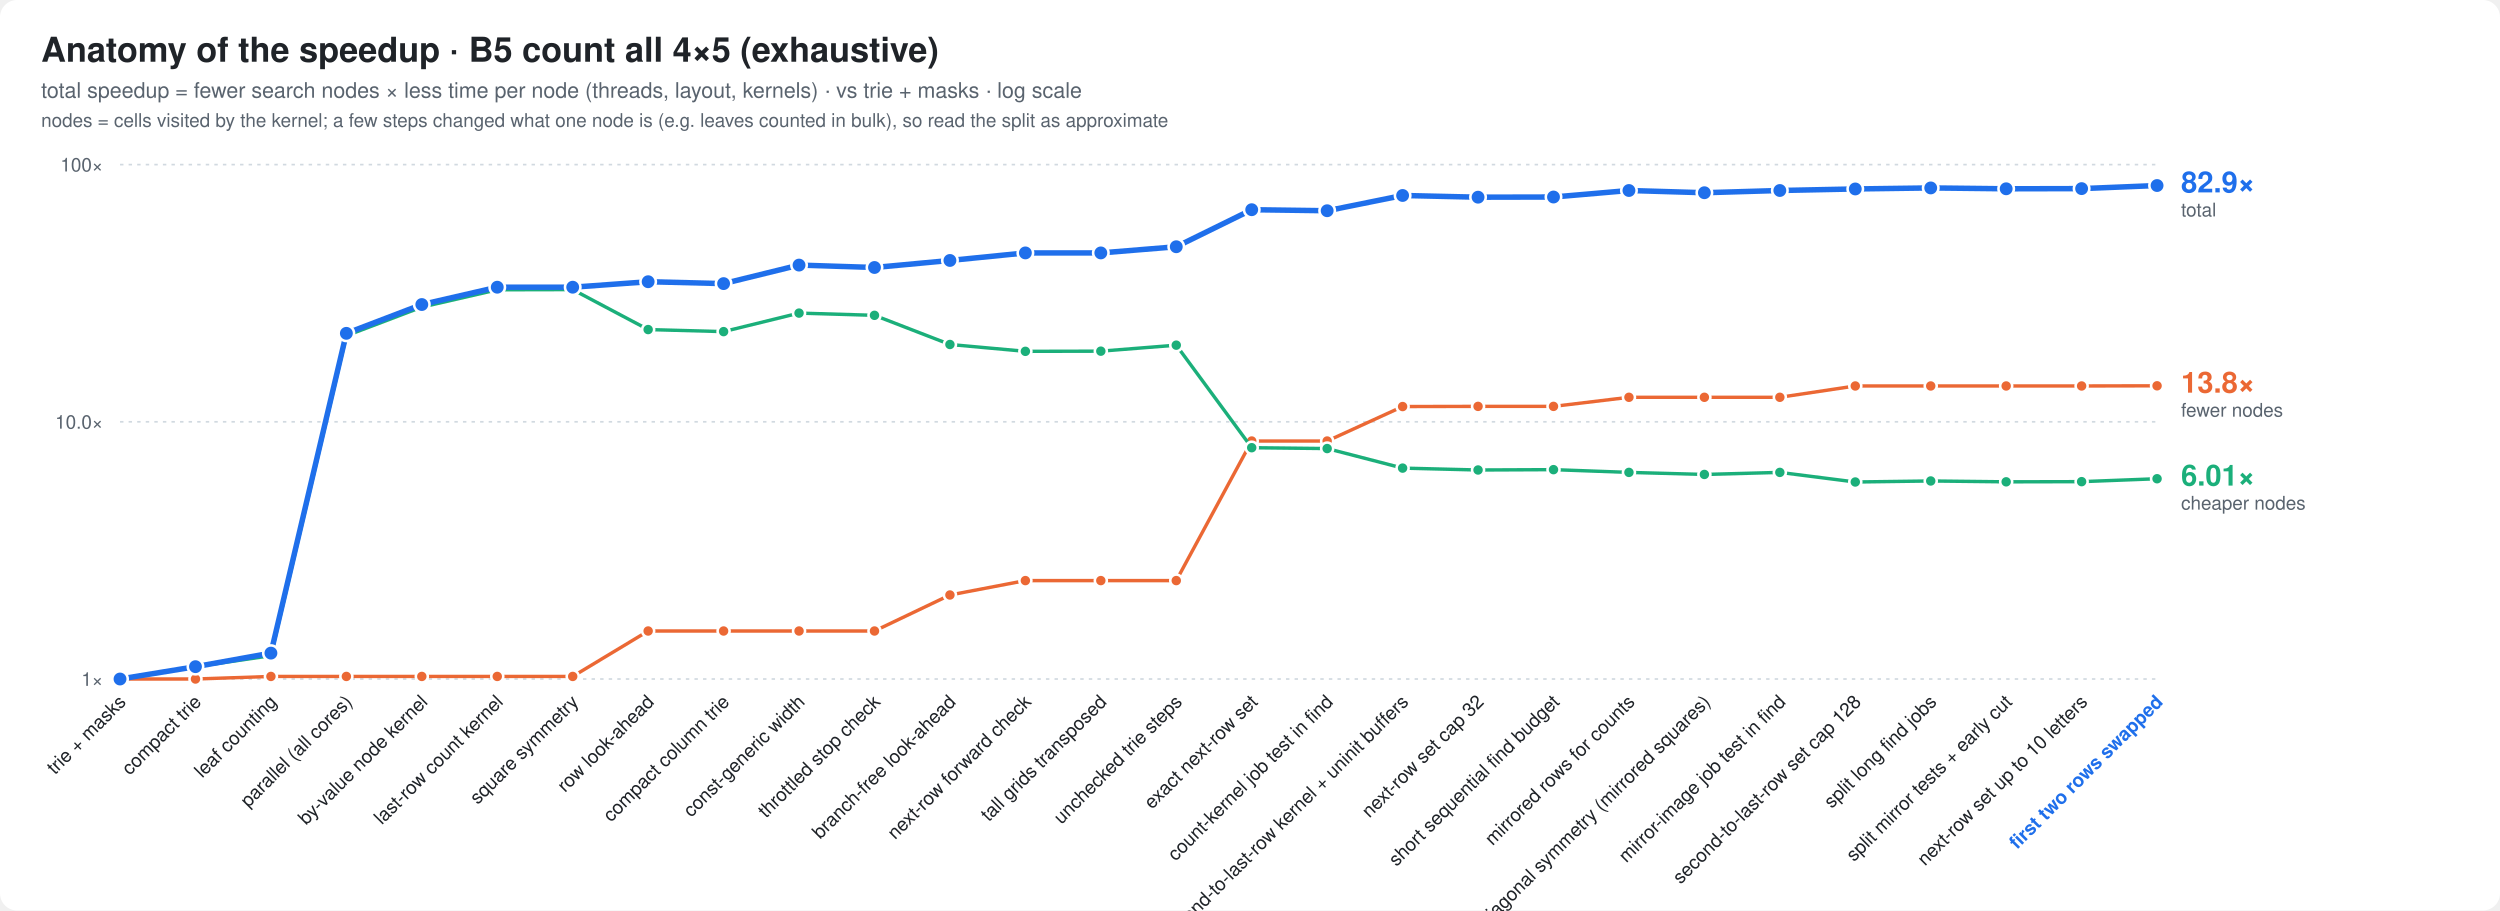
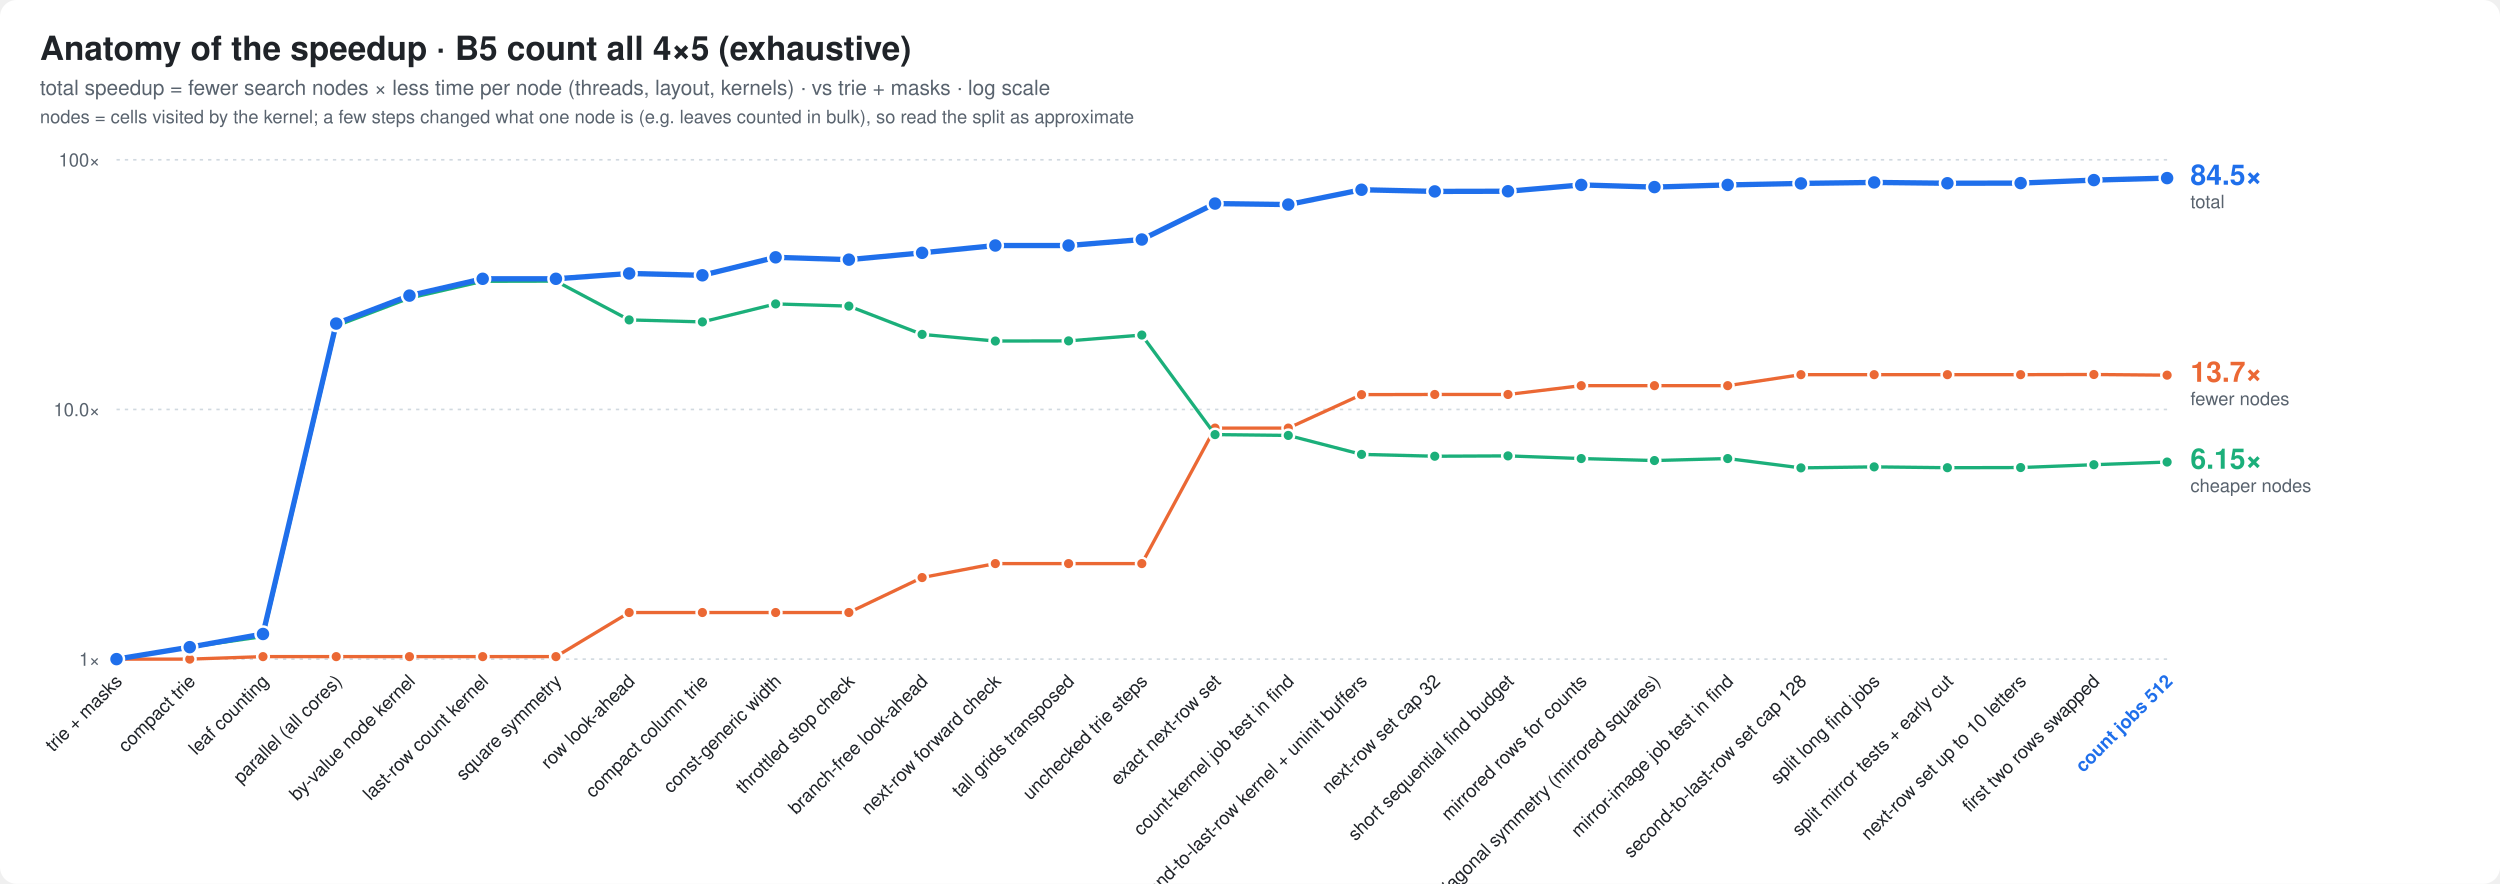
- <svg xmlns="http://www.w3.org/2000/svg" width="1458" height="531" viewBox="0 0 1458 531" font-family="ui-sans-serif,-apple-system,Segoe UI,Helvetica,Arial,sans-serif">
+ <svg xmlns="http://www.w3.org/2000/svg" width="1502" height="531" viewBox="0 0 1502 531" font-family="ui-sans-serif,-apple-system,Segoe UI,Helvetica,Arial,sans-serif">
  <style>
  .bg{fill:#ffffff} .t{fill:#1f2328} .m{fill:#59636e} .g{stroke:#d1d9e0}
  .bar{fill:#8fb8de} .best{fill:#1f6feb} .x{fill:#1a7f37;font-weight:600}
  .fail{fill:url(#hatch)} .hs{stroke:#afb8c1} .hb{fill:#eaeef2} .f{fill:#cf222e;font-weight:600}
  .ft{fill:#8c959f} .cur{fill:#1f6feb;font-weight:700}
  .ln{stroke:#1f6feb;fill:none} .lnf{fill:#1f6feb} .ctx{stroke:#afb8c1;fill:none} .ring{stroke:#ffffff}
  .fx{stroke:#8c959f;fill:none} .area{fill:#1f6feb;fill-opacity:.08} .tile{fill:#f6f8fa;stroke:#d1d9e0}
  .big{fill:#1f6feb;font-weight:800}
  .s2{stroke:#eb6834;fill:none} .s2f{fill:#eb6834} .s3{stroke:#1baf7a;fill:none} .s3f{fill:#1baf7a}
  @media (prefers-color-scheme: dark){
    .s2{stroke:#d95926} .s2f{fill:#d95926} .s3{stroke:#199e70} .s3f{fill:#199e70}
    .bg{fill:#0d1117} .t{fill:#e6edf3} .m{fill:#9198a1} .g{stroke:#30363d}
    .bar{fill:#2f5f8f} .best{fill:#4493f8} .x{fill:#3fb950}
    .hs{stroke:#484f58} .hb{fill:#21262d} .f{fill:#f85149} .ft{fill:#6e7681} .cur{fill:#4493f8}
    .ln{stroke:#4493f8} .lnf{fill:#4493f8} .ctx{stroke:#484f58} .ring{stroke:#0d1117}
    .fx{stroke:#6e7681} .area{fill:#4493f8;fill-opacity:.10} .tile{fill:#161b22;stroke:#30363d} .big{fill:#4493f8}
  }
</style>
-   <rect class="bg" width="1458" height="531" rx="10" />
+   <rect class="bg" width="1502" height="531" rx="10" />
  <text class="t" x="24" y="36" font-size="20" font-weight="800">Anatomy of the speedup · B5 count all 4×5 (exhaustive)</text>
  <text class="m" x="24" y="57" font-size="12.5">total speedup = fewer search nodes × less time per node (threads, layout, kernels) · vs trie + masks · log scale</text>
  <text class="m" x="24" y="74" font-size="11">nodes = cells visited by the kernel; a few steps changed what one node is (e.g. leaves counted in bulk), so read the split as approximate</text>
-   <line class="g" x1="70" x2="1258" y1="396.0" y2="396.0" stroke-dasharray="2 3" />
+   <line class="g" x1="70" x2="1302" y1="396.0" y2="396.0" stroke-dasharray="2 3" />
  <text class="m" x="60" y="400.0" font-size="11" text-anchor="end">1×</text>
-   <line class="g" x1="70" x2="1258" y1="246.0" y2="246.0" stroke-dasharray="2 3" />
+   <line class="g" x1="70" x2="1302" y1="246.0" y2="246.0" stroke-dasharray="2 3" />
  <text class="m" x="60" y="250.0" font-size="11" text-anchor="end">10.0×</text>
-   <line class="g" x1="70" x2="1258" y1="96.0" y2="96.0" stroke-dasharray="2 3" />
+   <line class="g" x1="70" x2="1302" y1="96.0" y2="96.0" stroke-dasharray="2 3" />
  <text class="m" x="60" y="100.0" font-size="11" text-anchor="end">100×</text>
-   <polyline class="s2" points="70.0,396.0 114.0,396.0 158.0,394.5 202.0,394.5 246.0,394.5 290.0,394.5 334.0,394.5 378.0,368.0 422.0,368.0 466.0,368.0 510.0,368.0 554.0,347.0 598.0,338.6 642.0,338.6 686.0,338.6 730.0,257.2 774.0,257.2 818.0,237.1 862.0,237.0 906.0,237.0 950.0,231.7 994.0,231.7 1038.0,231.7 1082.0,225.1 1126.0,225.1 1170.0,225.1 1214.0,225.1 1258.0,225.0" stroke-width="2" stroke-linejoin="round" stroke-linecap="round" />
+   <polyline class="s2" points="70.0,396.0 114.0,396.0 158.0,394.5 202.0,394.5 246.0,394.5 290.0,394.5 334.0,394.5 378.0,368.0 422.0,368.0 466.0,368.0 510.0,368.0 554.0,347.0 598.0,338.6 642.0,338.6 686.0,338.6 730.0,257.2 774.0,257.2 818.0,237.1 862.0,237.0 906.0,237.0 950.0,231.7 994.0,231.7 1038.0,231.7 1082.0,225.1 1126.0,225.1 1170.0,225.1 1214.0,225.1 1258.0,225.0 1302.0,225.4" stroke-width="2" stroke-linejoin="round" stroke-linecap="round" />
  <circle class="s2f ring" cx="70.0" cy="396.0" r="3.5" stroke-width="1.5" />
  <circle class="s2f ring" cx="114.0" cy="396.0" r="3.5" stroke-width="1.5" />
  <circle class="s2f ring" cx="158.0" cy="394.5" r="3.5" stroke-width="1.5" />
  <circle class="s2f ring" cx="202.0" cy="394.5" r="3.5" stroke-width="1.5" />
  <circle class="s2f ring" cx="246.0" cy="394.5" r="3.5" stroke-width="1.5" />
  <circle class="s2f ring" cx="290.0" cy="394.5" r="3.5" stroke-width="1.5" />
  <circle class="s2f ring" cx="334.0" cy="394.5" r="3.5" stroke-width="1.5" />
  <circle class="s2f ring" cx="378.0" cy="368.0" r="3.5" stroke-width="1.5" />
  <circle class="s2f ring" cx="422.0" cy="368.0" r="3.5" stroke-width="1.5" />
  <circle class="s2f ring" cx="466.0" cy="368.0" r="3.5" stroke-width="1.5" />
  <circle class="s2f ring" cx="510.0" cy="368.0" r="3.5" stroke-width="1.5" />
  <circle class="s2f ring" cx="554.0" cy="347.0" r="3.5" stroke-width="1.5" />
  <circle class="s2f ring" cx="598.0" cy="338.6" r="3.5" stroke-width="1.5" />
  <circle class="s2f ring" cx="642.0" cy="338.6" r="3.5" stroke-width="1.5" />
  <circle class="s2f ring" cx="686.0" cy="338.6" r="3.5" stroke-width="1.5" />
  <circle class="s2f ring" cx="730.0" cy="257.2" r="3.5" stroke-width="1.5" />
  <circle class="s2f ring" cx="774.0" cy="257.2" r="3.5" stroke-width="1.5" />
  <circle class="s2f ring" cx="818.0" cy="237.1" r="3.5" stroke-width="1.5" />
  <circle class="s2f ring" cx="862.0" cy="237.0" r="3.5" stroke-width="1.5" />
  <circle class="s2f ring" cx="906.0" cy="237.0" r="3.5" stroke-width="1.5" />
  <circle class="s2f ring" cx="950.0" cy="231.7" r="3.5" stroke-width="1.5" />
  <circle class="s2f ring" cx="994.0" cy="231.7" r="3.5" stroke-width="1.5" />
  <circle class="s2f ring" cx="1038.0" cy="231.7" r="3.5" stroke-width="1.5" />
  <circle class="s2f ring" cx="1082.0" cy="225.1" r="3.5" stroke-width="1.5" />
  <circle class="s2f ring" cx="1126.0" cy="225.1" r="3.5" stroke-width="1.5" />
  <circle class="s2f ring" cx="1170.0" cy="225.1" r="3.5" stroke-width="1.5" />
  <circle class="s2f ring" cx="1214.0" cy="225.1" r="3.5" stroke-width="1.5" />
  <circle class="s2f ring" cx="1258.0" cy="225.0" r="3.5" stroke-width="1.5" />
-   <polyline class="s3" points="70.0,396.0 114.0,388.8 158.0,382.4 202.0,195.8 246.0,179.1 290.0,169.0 334.0,168.9 378.0,192.2 422.0,193.4 466.0,182.6 510.0,183.9 554.0,200.9 598.0,204.9 642.0,204.8 686.0,201.3 730.0,261.1 774.0,261.6 818.0,273.0 862.0,274.1 906.0,273.9 950.0,275.5 994.0,276.7 1038.0,275.5 1082.0,281.1 1126.0,280.5 1170.0,281.0 1214.0,280.9 1258.0,279.2" stroke-width="2" stroke-linejoin="round" stroke-linecap="round" />
+   <circle class="s2f ring" cx="1302.0" cy="225.4" r="3.5" stroke-width="1.5" />
+   <polyline class="s3" points="70.0,396.0 114.0,388.8 158.0,382.4 202.0,195.8 246.0,179.1 290.0,169.0 334.0,168.9 378.0,192.2 422.0,193.4 466.0,182.6 510.0,183.9 554.0,200.9 598.0,204.9 642.0,204.8 686.0,201.3 730.0,261.1 774.0,261.6 818.0,273.0 862.0,274.1 906.0,273.9 950.0,275.5 994.0,276.7 1038.0,275.5 1082.0,281.1 1126.0,280.5 1170.0,281.0 1214.0,280.9 1258.0,279.2 1302.0,277.6" stroke-width="2" stroke-linejoin="round" stroke-linecap="round" />
  <circle class="s3f ring" cx="70.0" cy="396.0" r="3.5" stroke-width="1.5" />
  <circle class="s3f ring" cx="114.0" cy="388.8" r="3.5" stroke-width="1.5" />
  <circle class="s3f ring" cx="158.0" cy="382.4" r="3.5" stroke-width="1.5" />
  <circle class="s3f ring" cx="202.0" cy="195.8" r="3.5" stroke-width="1.5" />
  <circle class="s3f ring" cx="246.0" cy="179.1" r="3.5" stroke-width="1.5" />
  <circle class="s3f ring" cx="290.0" cy="169.0" r="3.5" stroke-width="1.5" />
  <circle class="s3f ring" cx="334.0" cy="168.9" r="3.5" stroke-width="1.5" />
  <circle class="s3f ring" cx="378.0" cy="192.2" r="3.5" stroke-width="1.5" />
  <circle class="s3f ring" cx="422.0" cy="193.4" r="3.5" stroke-width="1.5" />
  <circle class="s3f ring" cx="466.0" cy="182.6" r="3.5" stroke-width="1.5" />
  <circle class="s3f ring" cx="510.0" cy="183.9" r="3.5" stroke-width="1.5" />
  <circle class="s3f ring" cx="554.0" cy="200.9" r="3.5" stroke-width="1.5" />
  <circle class="s3f ring" cx="598.0" cy="204.9" r="3.5" stroke-width="1.5" />
  <circle class="s3f ring" cx="642.0" cy="204.8" r="3.5" stroke-width="1.5" />
  <circle class="s3f ring" cx="686.0" cy="201.3" r="3.5" stroke-width="1.5" />
  <circle class="s3f ring" cx="730.0" cy="261.1" r="3.5" stroke-width="1.5" />
  <circle class="s3f ring" cx="774.0" cy="261.6" r="3.5" stroke-width="1.5" />
  <circle class="s3f ring" cx="818.0" cy="273.0" r="3.5" stroke-width="1.5" />
  <circle class="s3f ring" cx="862.0" cy="274.1" r="3.5" stroke-width="1.5" />
  <circle class="s3f ring" cx="906.0" cy="273.9" r="3.5" stroke-width="1.5" />
  <circle class="s3f ring" cx="950.0" cy="275.5" r="3.5" stroke-width="1.5" />
  <circle class="s3f ring" cx="994.0" cy="276.7" r="3.5" stroke-width="1.5" />
  <circle class="s3f ring" cx="1038.0" cy="275.5" r="3.5" stroke-width="1.5" />
  <circle class="s3f ring" cx="1082.0" cy="281.1" r="3.5" stroke-width="1.5" />
  <circle class="s3f ring" cx="1126.0" cy="280.5" r="3.5" stroke-width="1.5" />
  <circle class="s3f ring" cx="1170.0" cy="281.0" r="3.5" stroke-width="1.5" />
  <circle class="s3f ring" cx="1214.0" cy="280.9" r="3.5" stroke-width="1.5" />
  <circle class="s3f ring" cx="1258.0" cy="279.2" r="3.5" stroke-width="1.5" />
-   <polyline class="ln" points="70.0,396.0 114.0,388.8 158.0,380.9 202.0,194.4 246.0,177.6 290.0,167.5 334.0,167.5 378.0,164.3 422.0,165.4 466.0,154.6 510.0,156.0 554.0,151.9 598.0,147.5 642.0,147.5 686.0,143.9 730.0,122.3 774.0,122.9 818.0,114.0 862.0,115.0 906.0,114.9 950.0,111.1 994.0,112.4 1038.0,111.1 1082.0,110.2 1126.0,109.6 1170.0,110.1 1214.0,110.0 1258.0,108.2" stroke-width="3.2" stroke-linejoin="round" stroke-linecap="round" />
+   <circle class="s3f ring" cx="1302.0" cy="277.6" r="3.5" stroke-width="1.5" />
+   <polyline class="ln" points="70.0,396.0 114.0,388.8 158.0,380.9 202.0,194.4 246.0,177.6 290.0,167.5 334.0,167.5 378.0,164.3 422.0,165.4 466.0,154.6 510.0,156.0 554.0,151.9 598.0,147.5 642.0,147.5 686.0,143.9 730.0,122.3 774.0,122.9 818.0,114.0 862.0,115.0 906.0,114.9 950.0,111.1 994.0,112.4 1038.0,111.1 1082.0,110.2 1126.0,109.6 1170.0,110.1 1214.0,110.0 1258.0,108.2 1302.0,107.0" stroke-width="3.2" stroke-linejoin="round" stroke-linecap="round" />
  <circle class="lnf ring" cx="70.0" cy="396.0" r="4.5" stroke-width="1.5" />
  <circle class="lnf ring" cx="114.0" cy="388.8" r="4.5" stroke-width="1.5" />
  <circle class="lnf ring" cx="158.0" cy="380.9" r="4.5" stroke-width="1.5" />
  <circle class="lnf ring" cx="202.0" cy="194.4" r="4.5" stroke-width="1.5" />
  <circle class="lnf ring" cx="246.0" cy="177.6" r="4.5" stroke-width="1.5" />
  <circle class="lnf ring" cx="290.0" cy="167.5" r="4.5" stroke-width="1.5" />
  <circle class="lnf ring" cx="334.0" cy="167.5" r="4.5" stroke-width="1.5" />
  <circle class="lnf ring" cx="378.0" cy="164.3" r="4.5" stroke-width="1.5" />
  <circle class="lnf ring" cx="422.0" cy="165.4" r="4.5" stroke-width="1.5" />
  <circle class="lnf ring" cx="466.0" cy="154.6" r="4.5" stroke-width="1.5" />
  <circle class="lnf ring" cx="510.0" cy="156.0" r="4.5" stroke-width="1.5" />
  <circle class="lnf ring" cx="554.0" cy="151.9" r="4.5" stroke-width="1.5" />
  <circle class="lnf ring" cx="598.0" cy="147.5" r="4.5" stroke-width="1.5" />
  <circle class="lnf ring" cx="642.0" cy="147.5" r="4.5" stroke-width="1.5" />
  <circle class="lnf ring" cx="686.0" cy="143.9" r="4.5" stroke-width="1.5" />
  <circle class="lnf ring" cx="730.0" cy="122.3" r="4.5" stroke-width="1.5" />
  <circle class="lnf ring" cx="774.0" cy="122.9" r="4.5" stroke-width="1.5" />
  <circle class="lnf ring" cx="818.0" cy="114.0" r="4.5" stroke-width="1.5" />
  <circle class="lnf ring" cx="862.0" cy="115.0" r="4.5" stroke-width="1.5" />
  <circle class="lnf ring" cx="906.0" cy="114.9" r="4.5" stroke-width="1.5" />
  <circle class="lnf ring" cx="950.0" cy="111.1" r="4.5" stroke-width="1.5" />
  <circle class="lnf ring" cx="994.0" cy="112.4" r="4.5" stroke-width="1.5" />
  <circle class="lnf ring" cx="1038.0" cy="111.1" r="4.5" stroke-width="1.5" />
  <circle class="lnf ring" cx="1082.0" cy="110.2" r="4.5" stroke-width="1.5" />
  <circle class="lnf ring" cx="1126.0" cy="109.6" r="4.5" stroke-width="1.5" />
  <circle class="lnf ring" cx="1170.0" cy="110.1" r="4.5" stroke-width="1.5" />
  <circle class="lnf ring" cx="1214.0" cy="110.0" r="4.5" stroke-width="1.5" />
  <circle class="lnf ring" cx="1258.0" cy="108.2" r="4.5" stroke-width="1.5" />
-   <text class="lnf" x="1272.0" y="112.2" font-size="17" font-weight="800">82.9×</text>
-   <text class="m" x="1272.0" y="126.2" font-size="11">total</text>
-   <text class="s2f" x="1272.0" y="229.0" font-size="17" font-weight="800">13.8×</text>
-   <text class="m" x="1272.0" y="243.0" font-size="11">fewer nodes</text>
-   <text class="s3f" x="1272.0" y="283.2" font-size="17" font-weight="800">6.01×</text>
-   <text class="m" x="1272.0" y="297.2" font-size="11">cheaper nodes</text>
+   <circle class="lnf ring" cx="1302.0" cy="107.0" r="4.5" stroke-width="1.5" />
+   <text class="lnf" x="1316.0" y="111.0" font-size="17" font-weight="800">84.5×</text>
+   <text class="m" x="1316.0" y="125.0" font-size="11">total</text>
+   <text class="s2f" x="1316.0" y="229.4" font-size="17" font-weight="800">13.7×</text>
+   <text class="m" x="1316.0" y="243.4" font-size="11">fewer nodes</text>
+   <text class="s3f" x="1316.0" y="281.6" font-size="17" font-weight="800">6.15×</text>
+   <text class="m" x="1316.0" y="295.6" font-size="11">cheaper nodes</text>
  <text class="t" font-size="11" text-anchor="end" transform="translate(74.0,410) rotate(-45)">trie + masks</text>
  <text class="t" font-size="11" text-anchor="end" transform="translate(118.0,410) rotate(-45)">compact trie</text>
  <text class="t" font-size="11" text-anchor="end" transform="translate(162.0,410) rotate(-45)">leaf counting</text>
  <text class="t" font-size="11" text-anchor="end" transform="translate(206.0,410) rotate(-45)">parallel (all cores)</text>
  <text class="t" font-size="11" text-anchor="end" transform="translate(250.0,410) rotate(-45)">by-value node kernel</text>
  <text class="t" font-size="11" text-anchor="end" transform="translate(294.0,410) rotate(-45)">last-row count kernel</text>
  <text class="t" font-size="11" text-anchor="end" transform="translate(338.0,410) rotate(-45)">square symmetry</text>
  <text class="t" font-size="11" text-anchor="end" transform="translate(382.0,410) rotate(-45)">row look-ahead</text>
  <text class="t" font-size="11" text-anchor="end" transform="translate(426.0,410) rotate(-45)">compact column trie</text>
  <text class="t" font-size="11" text-anchor="end" transform="translate(470.0,410) rotate(-45)">const-generic width</text>
  <text class="t" font-size="11" text-anchor="end" transform="translate(514.0,410) rotate(-45)">throttled stop check</text>
  <text class="t" font-size="11" text-anchor="end" transform="translate(558.0,410) rotate(-45)">branch-free look-ahead</text>
  <text class="t" font-size="11" text-anchor="end" transform="translate(602.0,410) rotate(-45)">next-row forward check</text>
  <text class="t" font-size="11" text-anchor="end" transform="translate(646.0,410) rotate(-45)">tall grids transposed</text>
  <text class="t" font-size="11" text-anchor="end" transform="translate(690.0,410) rotate(-45)">unchecked trie steps</text>
  <text class="t" font-size="11" text-anchor="end" transform="translate(734.0,410) rotate(-45)">exact next-row set</text>
  <text class="t" font-size="11" text-anchor="end" transform="translate(778.0,410) rotate(-45)">count-kernel job test in find</text>
  <text class="t" font-size="11" text-anchor="end" transform="translate(822.0,410) rotate(-45)">second-to-last-row kernel + uninit buffers</text>
  <text class="t" font-size="11" text-anchor="end" transform="translate(866.0,410) rotate(-45)">next-row set cap 32</text>
  <text class="t" font-size="11" text-anchor="end" transform="translate(910.0,410) rotate(-45)">short sequential find budget</text>
  <text class="t" font-size="11" text-anchor="end" transform="translate(954.0,410) rotate(-45)">mirrored rows for counts</text>
  <text class="t" font-size="11" text-anchor="end" transform="translate(998.0,410) rotate(-45)">anti-diagonal symmetry (mirrored squares)</text>
  <text class="t" font-size="11" text-anchor="end" transform="translate(1042.0,410) rotate(-45)">mirror-image job test in find</text>
  <text class="t" font-size="11" text-anchor="end" transform="translate(1086.0,410) rotate(-45)">second-to-last-row set cap 128</text>
  <text class="t" font-size="11" text-anchor="end" transform="translate(1130.0,410) rotate(-45)">split long find jobs</text>
  <text class="t" font-size="11" text-anchor="end" transform="translate(1174.0,410) rotate(-45)">split mirror tests + early cut</text>
  <text class="t" font-size="11" text-anchor="end" transform="translate(1218.0,410) rotate(-45)">next-row set up to 10 letters</text>
-   <text class="cur" font-size="11" text-anchor="end" transform="translate(1262.0,410) rotate(-45)">first two rows swapped</text>
+   <text class="t" font-size="11" text-anchor="end" transform="translate(1262.0,410) rotate(-45)">first two rows swapped</text>
+   <text class="cur" font-size="11" text-anchor="end" transform="translate(1306.0,410) rotate(-45)">count jobs 512</text>
</svg>
